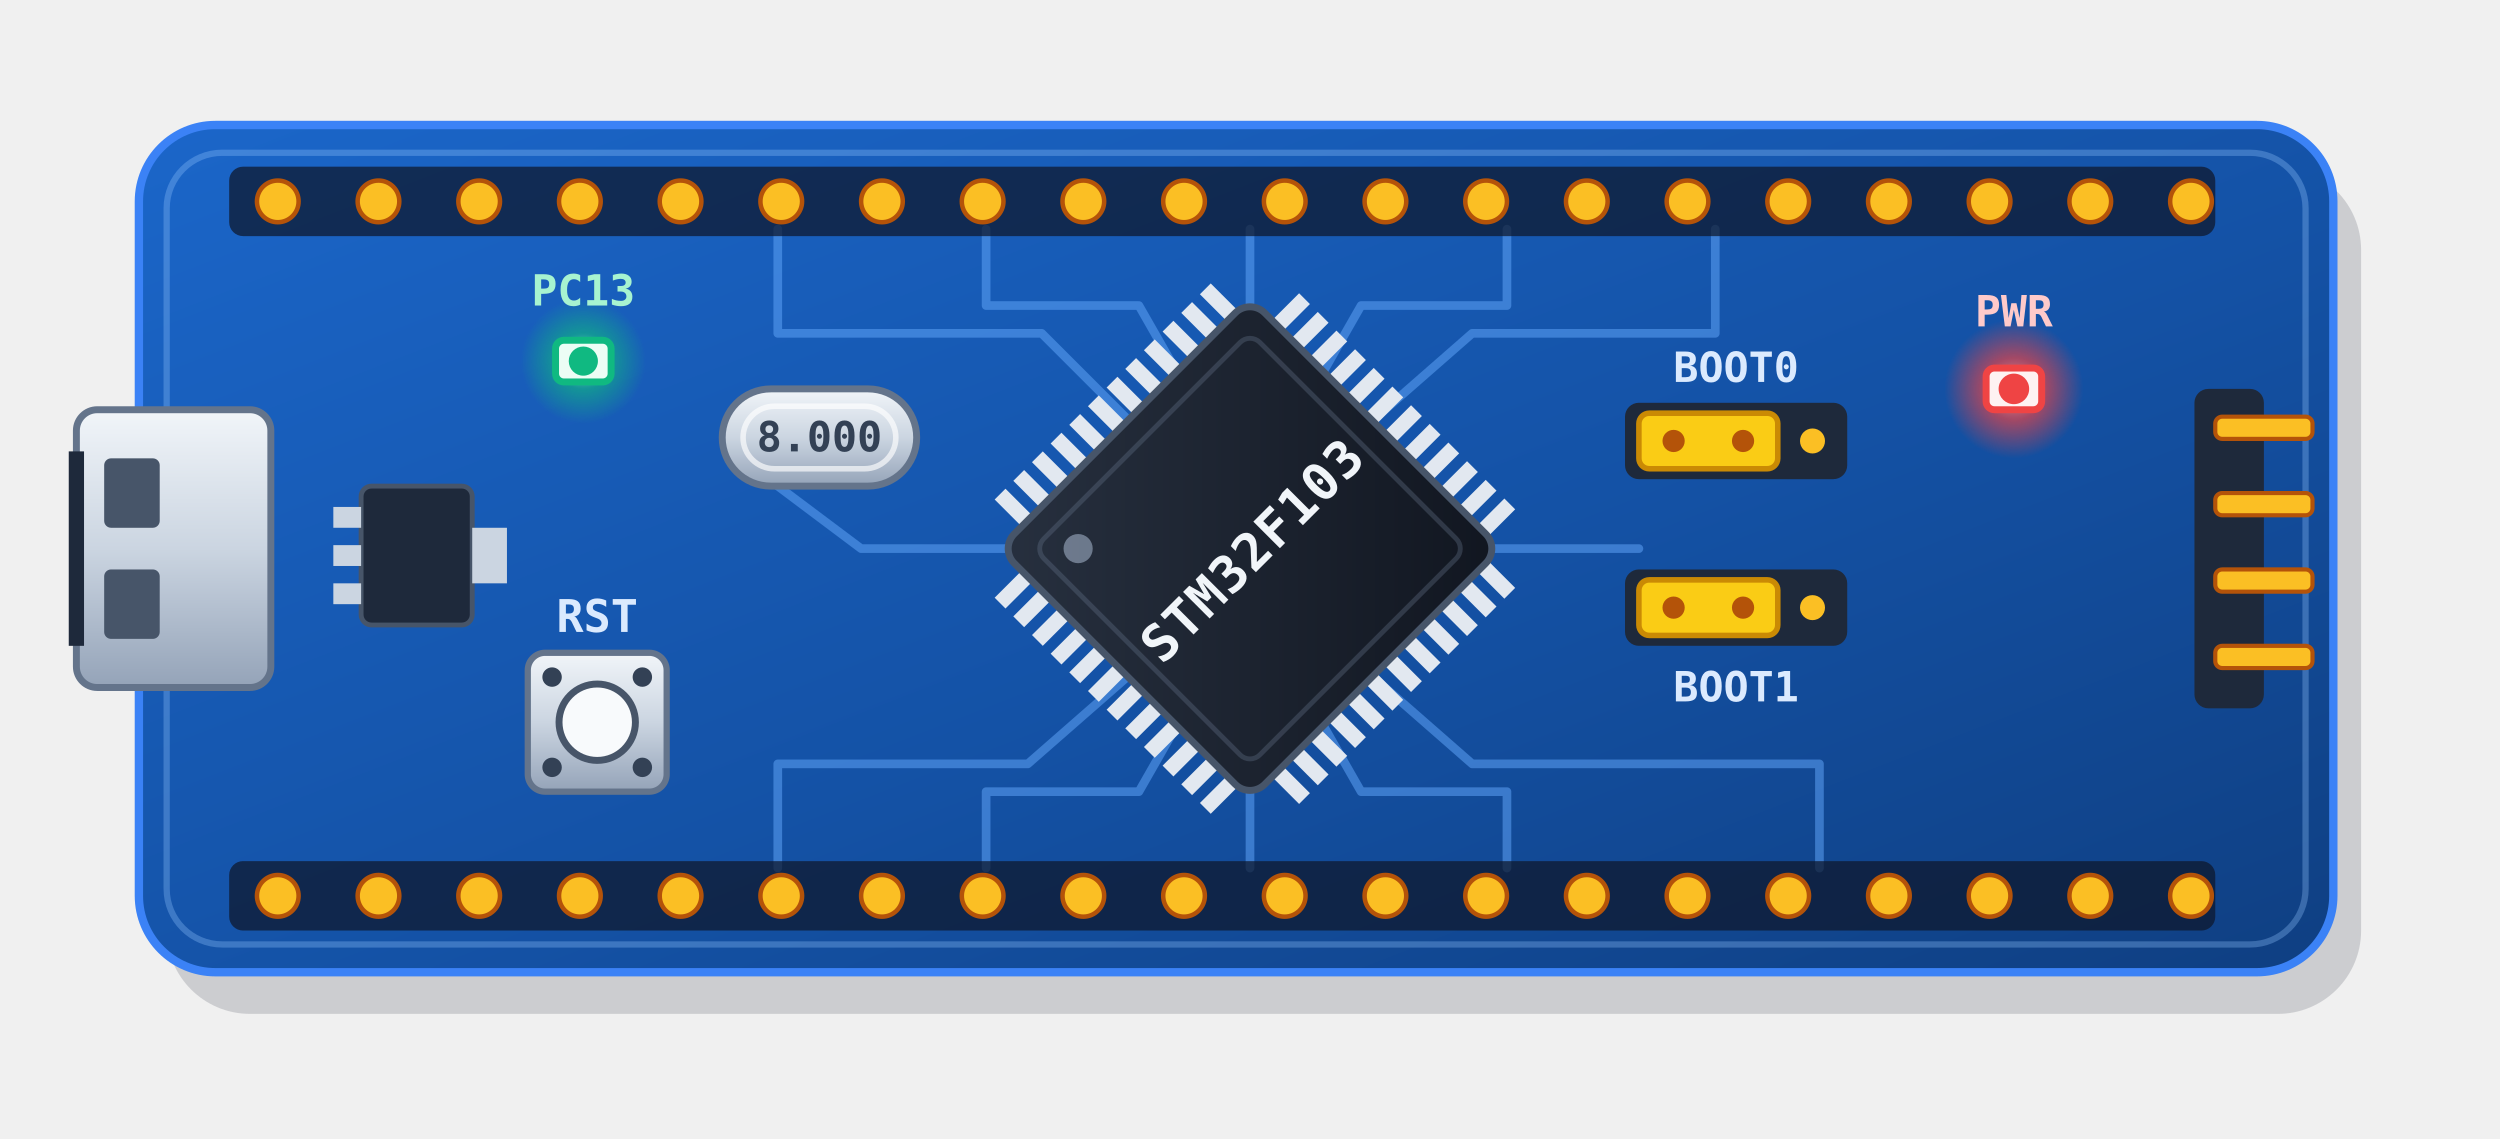
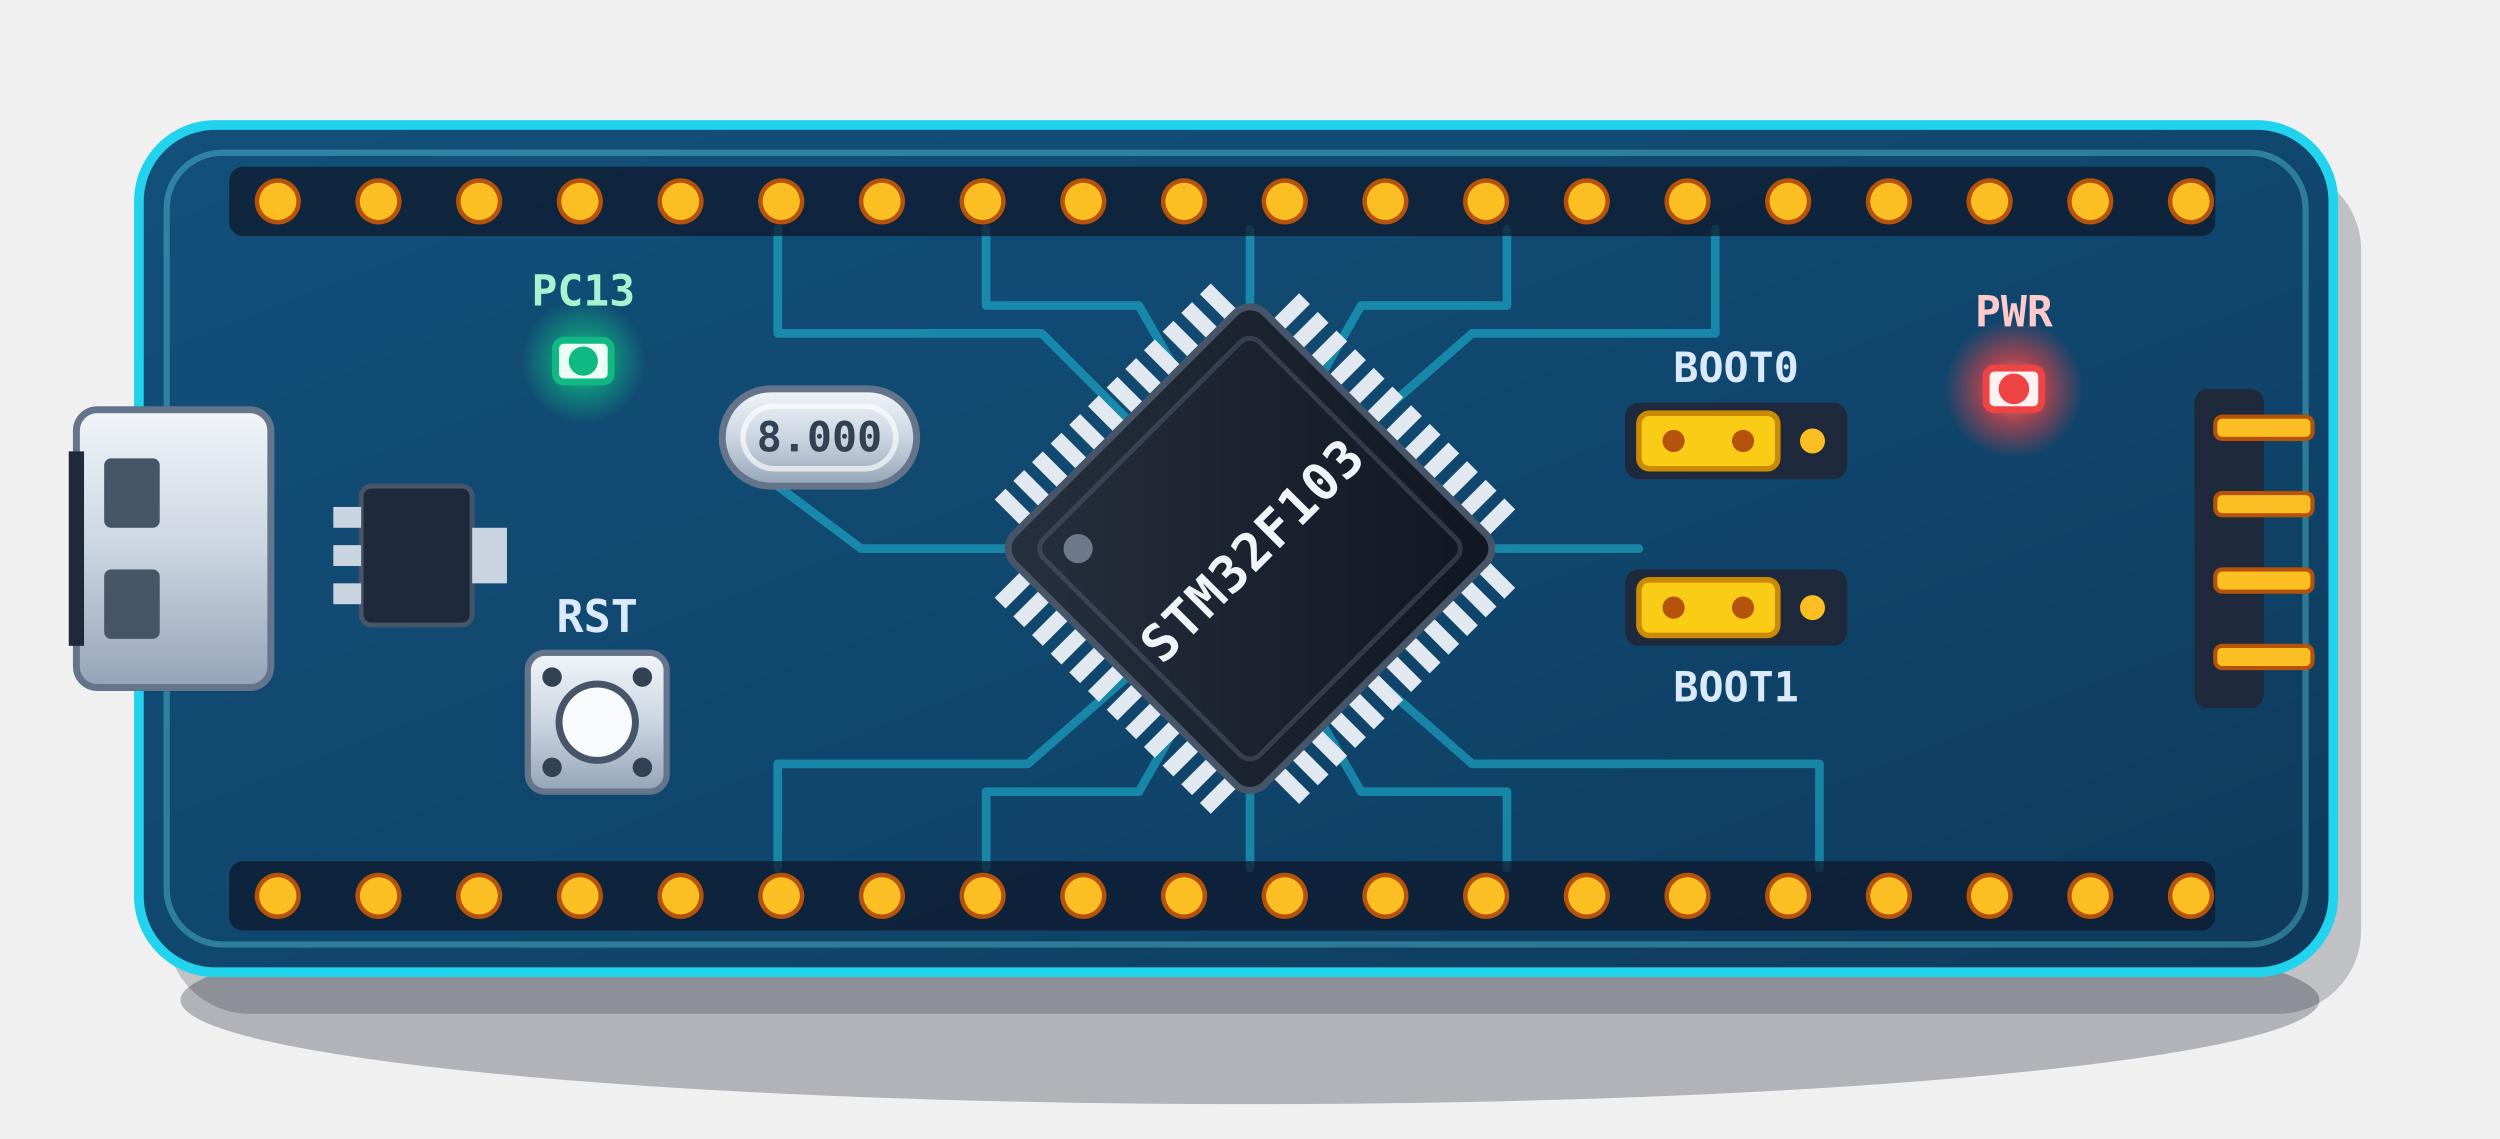
<svg xmlns="http://www.w3.org/2000/svg" viewBox="0 0 360 164" width="360" height="164" role="img" aria-label="Board phát triển STM32F103 Blue Pill">
  <defs>
    <linearGradient id="pcbBlue" x1="0%" y1="0%" x2="100%" y2="100%">
-       <stop offset="0%" stop-color="#1B66C9" />
-       <stop offset="55%" stop-color="#1452A6" />
-       <stop offset="100%" stop-color="#0F3F82" />
+       <stop offset="0%" stop-color="#12507A" />
+       <stop offset="55%" stop-color="#10466D" />
+       <stop offset="100%" stop-color="#0E3A5C" />
    </linearGradient>
    <linearGradient id="metalSilver" x1="0%" y1="0%" x2="0%" y2="100%">
      <stop offset="0%" stop-color="#F1F5F9" />
      <stop offset="50%" stop-color="#CBD5E1" />
      <stop offset="100%" stop-color="#94A3B8" />
    </linearGradient>
    <linearGradient id="chipDark" x1="0%" y1="0%" x2="100%" y2="100%">
      <stop offset="0%" stop-color="#27303F" />
      <stop offset="100%" stop-color="#111620" />
    </linearGradient>
    <radialGradient id="ledRedGlow" cx="50%" cy="50%" r="50%">
      <stop offset="0%" stop-color="#FCA5A5" stop-opacity="0.95" />
      <stop offset="45%" stop-color="#EF4444" stop-opacity="0.65" />
      <stop offset="100%" stop-color="#EF4444" stop-opacity="0" />
    </radialGradient>
    <radialGradient id="ledGreenGlow" cx="50%" cy="50%" r="50%">
      <stop offset="0%" stop-color="#A7F3D0" stop-opacity="0.95" />
      <stop offset="45%" stop-color="#10B981" stop-opacity="0.6" />
      <stop offset="100%" stop-color="#10B981" stop-opacity="0" />
    </radialGradient>
  </defs>
-   <rect x="24" y="24" width="316" height="122" rx="12" fill="#0F172A" fill-opacity="0.16" />
-   <rect x="20" y="18" width="316" height="122" rx="11" fill="url(#pcbBlue)" stroke="#3B82F6" stroke-width="1.2" />
-   <rect x="24" y="22" width="308" height="114" rx="8" fill="none" stroke="#93C5FD" stroke-opacity="0.32" stroke-width="0.9" />
-   <g stroke="#60A5FA" stroke-opacity="0.52" stroke-width="1.25" fill="none" stroke-linecap="round" stroke-linejoin="round">
+   <ellipse cx="180" cy="144" rx="154" ry="15" fill="#020617" fill-opacity="0.26" />
+   <rect x="24" y="24" width="316" height="122" rx="12" fill="#020617" fill-opacity="0.20" />
+   <rect x="20" y="18" width="316" height="122" rx="11" fill="url(#pcbBlue)" stroke="#22D3EE" stroke-width="1.4" />
+   <rect x="24" y="22" width="308" height="114" rx="8" fill="none" stroke="#67E8F9" stroke-opacity="0.34" stroke-width="0.9" />
+   <g stroke="#22D3EE" stroke-opacity="0.46" stroke-width="1.25" fill="none" stroke-linecap="round" stroke-linejoin="round">
    <polyline points="164,62 150,48 112,48 112,33" />
    <polyline points="172,58 164,44 142,44 142,33" />
    <polyline points="180,58 180,33" />
    <polyline points="188,58 196,44 217,44 217,33" />
    <polyline points="196,62 212,48 247,48 247,33" />
    <polyline points="164,96 148,110 112,110 112,125" />
    <polyline points="172,100 164,114 142,114 142,125" />
    <polyline points="180,100 180,125" />
    <polyline points="188,100 196,114 217,114 217,125" />
    <polyline points="196,96 212,110 262,110 262,125" />
    <polyline points="156,79 124,79 112,70" />
    <polyline points="204,79 236,79" />
  </g>
  <rect x="11" y="59" width="28" height="40" rx="3" fill="url(#metalSilver)" stroke="#64748B" stroke-width="1" />
  <rect x="15" y="66" width="8" height="10" rx="1" fill="#475569" />
  <rect x="15" y="82" width="8" height="10" rx="1" fill="#475569" />
  <line x1="11" y1="65" x2="11" y2="93" stroke="#1E293B" stroke-width="2.2" />
  <rect x="52" y="70" width="16" height="20" rx="1.5" fill="#1E293B" stroke="#475569" stroke-width="0.7" />
  <rect x="48" y="73" width="4" height="3" fill="#CBD5E1" />
  <rect x="48" y="78.5" width="4" height="3" fill="#CBD5E1" />
  <rect x="48" y="84" width="4" height="3" fill="#CBD5E1" />
  <rect x="68" y="76" width="5" height="8" fill="#CBD5E1" />
  <g transform="translate(76, 94)">
    <rect x="0" y="0" width="20" height="20" rx="2.5" fill="url(#metalSilver)" stroke="#64748B" stroke-width="0.9" />
    <circle cx="3.5" cy="3.5" r="1.4" fill="#334155" />
    <circle cx="16.5" cy="3.5" r="1.4" fill="#334155" />
    <circle cx="3.5" cy="16.5" r="1.4" fill="#334155" />
    <circle cx="16.5" cy="16.5" r="1.4" fill="#334155" />
    <circle cx="10" cy="10" r="5.5" fill="#F8FAFC" stroke="#475569" stroke-width="1" />
    <text x="10" y="-3" text-anchor="middle" font-family="ui-monospace, Consolas, monospace" font-size="6.5" font-weight="700" fill="#DBEAFE">RST</text>
  </g>
  <g transform="translate(104, 56)">
    <rect x="0" y="0" width="28" height="14" rx="7" fill="url(#metalSilver)" stroke="#64748B" stroke-width="1" />
    <rect x="3" y="2.5" width="22" height="9" rx="4.5" fill="none" stroke="#FFFFFF" stroke-opacity="0.65" stroke-width="0.8" />
    <text x="14" y="9" text-anchor="middle" font-family="ui-monospace, Consolas, monospace" font-size="6" font-weight="700" fill="#334155">8.000</text>
  </g>
  <circle cx="84" cy="52" r="9" fill="url(#ledGreenGlow)" />
  <rect x="80" y="49" width="8" height="6" rx="1.2" fill="#ECFDF5" stroke="#10B981" stroke-width="1" />
  <circle cx="84" cy="52" r="2.1" fill="#10B981" />
  <text x="84" y="44" text-anchor="middle" font-family="ui-monospace, Consolas, monospace" font-size="6.2" font-weight="700" fill="#A7F3D0">PC13</text>
  <g transform="translate(180, 79) rotate(-45)">
    <g fill="#E2E8F0">
      <rect x="-21" y="-31" width="2.2" height="5.5" />
      <rect x="-17.2" y="-31" width="2.2" height="5.5" />
      <rect x="-13.4" y="-31" width="2.2" height="5.5" />
      <rect x="-9.6" y="-31" width="2.2" height="5.5" />
      <rect x="-5.8" y="-31" width="2.2" height="5.5" />
      <rect x="-2.0" y="-31" width="2.2" height="5.5" />
      <rect x="1.8" y="-31" width="2.2" height="5.5" />
      <rect x="5.6" y="-31" width="2.2" height="5.5" />
      <rect x="9.4" y="-31" width="2.2" height="5.5" />
      <rect x="13.2" y="-31" width="2.2" height="5.5" />
      <rect x="17.0" y="-31" width="2.2" height="5.5" />
      <rect x="20.8" y="-31" width="2.2" height="5.5" />
      <rect x="-21" y="25.5" width="2.2" height="5.5" />
      <rect x="-17.2" y="25.5" width="2.2" height="5.5" />
      <rect x="-13.4" y="25.5" width="2.2" height="5.5" />
      <rect x="-9.6" y="25.5" width="2.2" height="5.5" />
      <rect x="-5.8" y="25.5" width="2.2" height="5.5" />
      <rect x="-2.0" y="25.5" width="2.2" height="5.5" />
      <rect x="1.8" y="25.5" width="2.2" height="5.5" />
      <rect x="5.6" y="25.5" width="2.2" height="5.5" />
      <rect x="9.4" y="25.5" width="2.2" height="5.5" />
      <rect x="13.2" y="25.5" width="2.2" height="5.5" />
      <rect x="17.0" y="25.5" width="2.2" height="5.5" />
      <rect x="20.8" y="25.5" width="2.2" height="5.5" />
      <rect x="-31" y="-21" width="5.5" height="2.2" />
      <rect x="-31" y="-17.2" width="5.5" height="2.2" />
      <rect x="-31" y="-13.4" width="5.5" height="2.2" />
      <rect x="-31" y="-9.6" width="5.5" height="2.2" />
      <rect x="-31" y="-5.8" width="5.5" height="2.2" />
      <rect x="-31" y="-2.0" width="5.5" height="2.2" />
      <rect x="-31" y="1.8" width="5.5" height="2.2" />
      <rect x="-31" y="5.6" width="5.5" height="2.2" />
      <rect x="-31" y="9.4" width="5.5" height="2.2" />
      <rect x="-31" y="13.2" width="5.5" height="2.2" />
      <rect x="-31" y="17.0" width="5.5" height="2.2" />
      <rect x="-31" y="20.8" width="5.5" height="2.2" />
      <rect x="25.5" y="-21" width="5.5" height="2.2" />
      <rect x="25.5" y="-17.2" width="5.5" height="2.2" />
      <rect x="25.5" y="-13.4" width="5.5" height="2.2" />
      <rect x="25.5" y="-9.6" width="5.5" height="2.2" />
      <rect x="25.5" y="-5.8" width="5.5" height="2.2" />
      <rect x="25.5" y="-2.0" width="5.5" height="2.2" />
      <rect x="25.5" y="1.8" width="5.5" height="2.2" />
      <rect x="25.5" y="5.6" width="5.5" height="2.2" />
      <rect x="25.5" y="9.4" width="5.5" height="2.2" />
      <rect x="25.5" y="13.2" width="5.5" height="2.2" />
      <rect x="25.5" y="17.0" width="5.5" height="2.2" />
      <rect x="25.5" y="20.8" width="5.5" height="2.2" />
    </g>
    <rect x="-25.5" y="-25.5" width="51" height="51" rx="3" fill="url(#chipDark)" stroke="#475569" stroke-width="1" />
    <rect x="-22" y="-22" width="44" height="44" rx="2" fill="none" stroke="#64748B" stroke-opacity="0.35" stroke-width="0.7" />
    <circle cx="-17.5" cy="-17.5" r="2.1" fill="#94A3B8" fill-opacity="0.65" />
    <text x="0" y="3" text-anchor="middle" font-family="ui-monospace, SFMono-Regular, Consolas, monospace" font-size="7.4" font-weight="700" fill="#F1F5F9" letter-spacing="0.2">STM32F103</text>
  </g>
  <g transform="translate(234, 58)">
    <rect x="0" y="0" width="32" height="11" rx="2" fill="#1E293B" />
    <rect x="2" y="1.5" width="20" height="8" rx="1.5" fill="#FACC15" stroke="#CA8A04" stroke-width="0.8" />
    <circle cx="7" cy="5.5" r="1.6" fill="#B45309" />
    <circle cx="17" cy="5.5" r="1.6" fill="#B45309" />
    <circle cx="27" cy="5.5" r="1.8" fill="#FBBF24" />
    <text x="16" y="-3" text-anchor="middle" font-family="ui-monospace, Consolas, monospace" font-size="6" font-weight="700" fill="#DBEAFE">BOOT0</text>
    <rect x="0" y="24" width="32" height="11" rx="2" fill="#1E293B" />
    <rect x="2" y="25.5" width="20" height="8" rx="1.5" fill="#FACC15" stroke="#CA8A04" stroke-width="0.8" />
    <circle cx="7" cy="29.5" r="1.6" fill="#B45309" />
    <circle cx="17" cy="29.5" r="1.6" fill="#B45309" />
    <circle cx="27" cy="29.5" r="1.8" fill="#FBBF24" />
    <text x="16" y="43" text-anchor="middle" font-family="ui-monospace, Consolas, monospace" font-size="6" font-weight="700" fill="#DBEAFE">BOOT1</text>
  </g>
  <circle cx="290" cy="56" r="10" fill="url(#ledRedGlow)" />
  <rect x="286" y="53" width="8" height="6" rx="1.2" fill="#FEF2F2" stroke="#EF4444" stroke-width="1" />
  <circle cx="290" cy="56" r="2.2" fill="#EF4444" />
  <text x="290" y="47" text-anchor="middle" font-family="ui-monospace, Consolas, monospace" font-size="6.2" font-weight="700" fill="#FECACA">PWR</text>
  <rect x="316" y="56" width="10" height="46" rx="2" fill="#1E293B" />
  <g fill="#FBBF24" stroke="#B45309" stroke-width="0.6">
    <rect x="319" y="60" width="14" height="3.2" rx="1" />
    <rect x="319" y="71" width="14" height="3.2" rx="1" />
    <rect x="319" y="82" width="14" height="3.2" rx="1" />
    <rect x="319" y="93" width="14" height="3.2" rx="1" />
  </g>
  <rect x="33" y="24" width="286" height="10" rx="2" fill="#0F172A" fill-opacity="0.72" />
  <rect x="33" y="124" width="286" height="10" rx="2" fill="#0F172A" fill-opacity="0.72" />
  <g fill="#FBBF24" stroke="#B45309" stroke-width="0.65">
    <circle cx="40" cy="29" r="3" />
    <circle cx="54.5" cy="29" r="3" />
    <circle cx="69" cy="29" r="3" />
    <circle cx="83.5" cy="29" r="3" />
    <circle cx="98" cy="29" r="3" />
    <circle cx="112.5" cy="29" r="3" />
    <circle cx="127" cy="29" r="3" />
    <circle cx="141.5" cy="29" r="3" />
    <circle cx="156" cy="29" r="3" />
    <circle cx="170.5" cy="29" r="3" />
    <circle cx="185" cy="29" r="3" />
    <circle cx="199.5" cy="29" r="3" />
    <circle cx="214" cy="29" r="3" />
    <circle cx="228.5" cy="29" r="3" />
    <circle cx="243" cy="29" r="3" />
    <circle cx="257.5" cy="29" r="3" />
    <circle cx="272" cy="29" r="3" />
    <circle cx="286.5" cy="29" r="3" />
    <circle cx="301" cy="29" r="3" />
    <circle cx="315.5" cy="29" r="3" />
    <circle cx="40" cy="129" r="3" />
    <circle cx="54.5" cy="129" r="3" />
    <circle cx="69" cy="129" r="3" />
    <circle cx="83.5" cy="129" r="3" />
    <circle cx="98" cy="129" r="3" />
    <circle cx="112.5" cy="129" r="3" />
    <circle cx="127" cy="129" r="3" />
    <circle cx="141.5" cy="129" r="3" />
    <circle cx="156" cy="129" r="3" />
    <circle cx="170.5" cy="129" r="3" />
    <circle cx="185" cy="129" r="3" />
    <circle cx="199.5" cy="129" r="3" />
    <circle cx="214" cy="129" r="3" />
    <circle cx="228.5" cy="129" r="3" />
    <circle cx="243" cy="129" r="3" />
    <circle cx="257.5" cy="129" r="3" />
    <circle cx="272" cy="129" r="3" />
    <circle cx="286.5" cy="129" r="3" />
    <circle cx="301" cy="129" r="3" />
    <circle cx="315.5" cy="129" r="3" />
  </g>
</svg>
